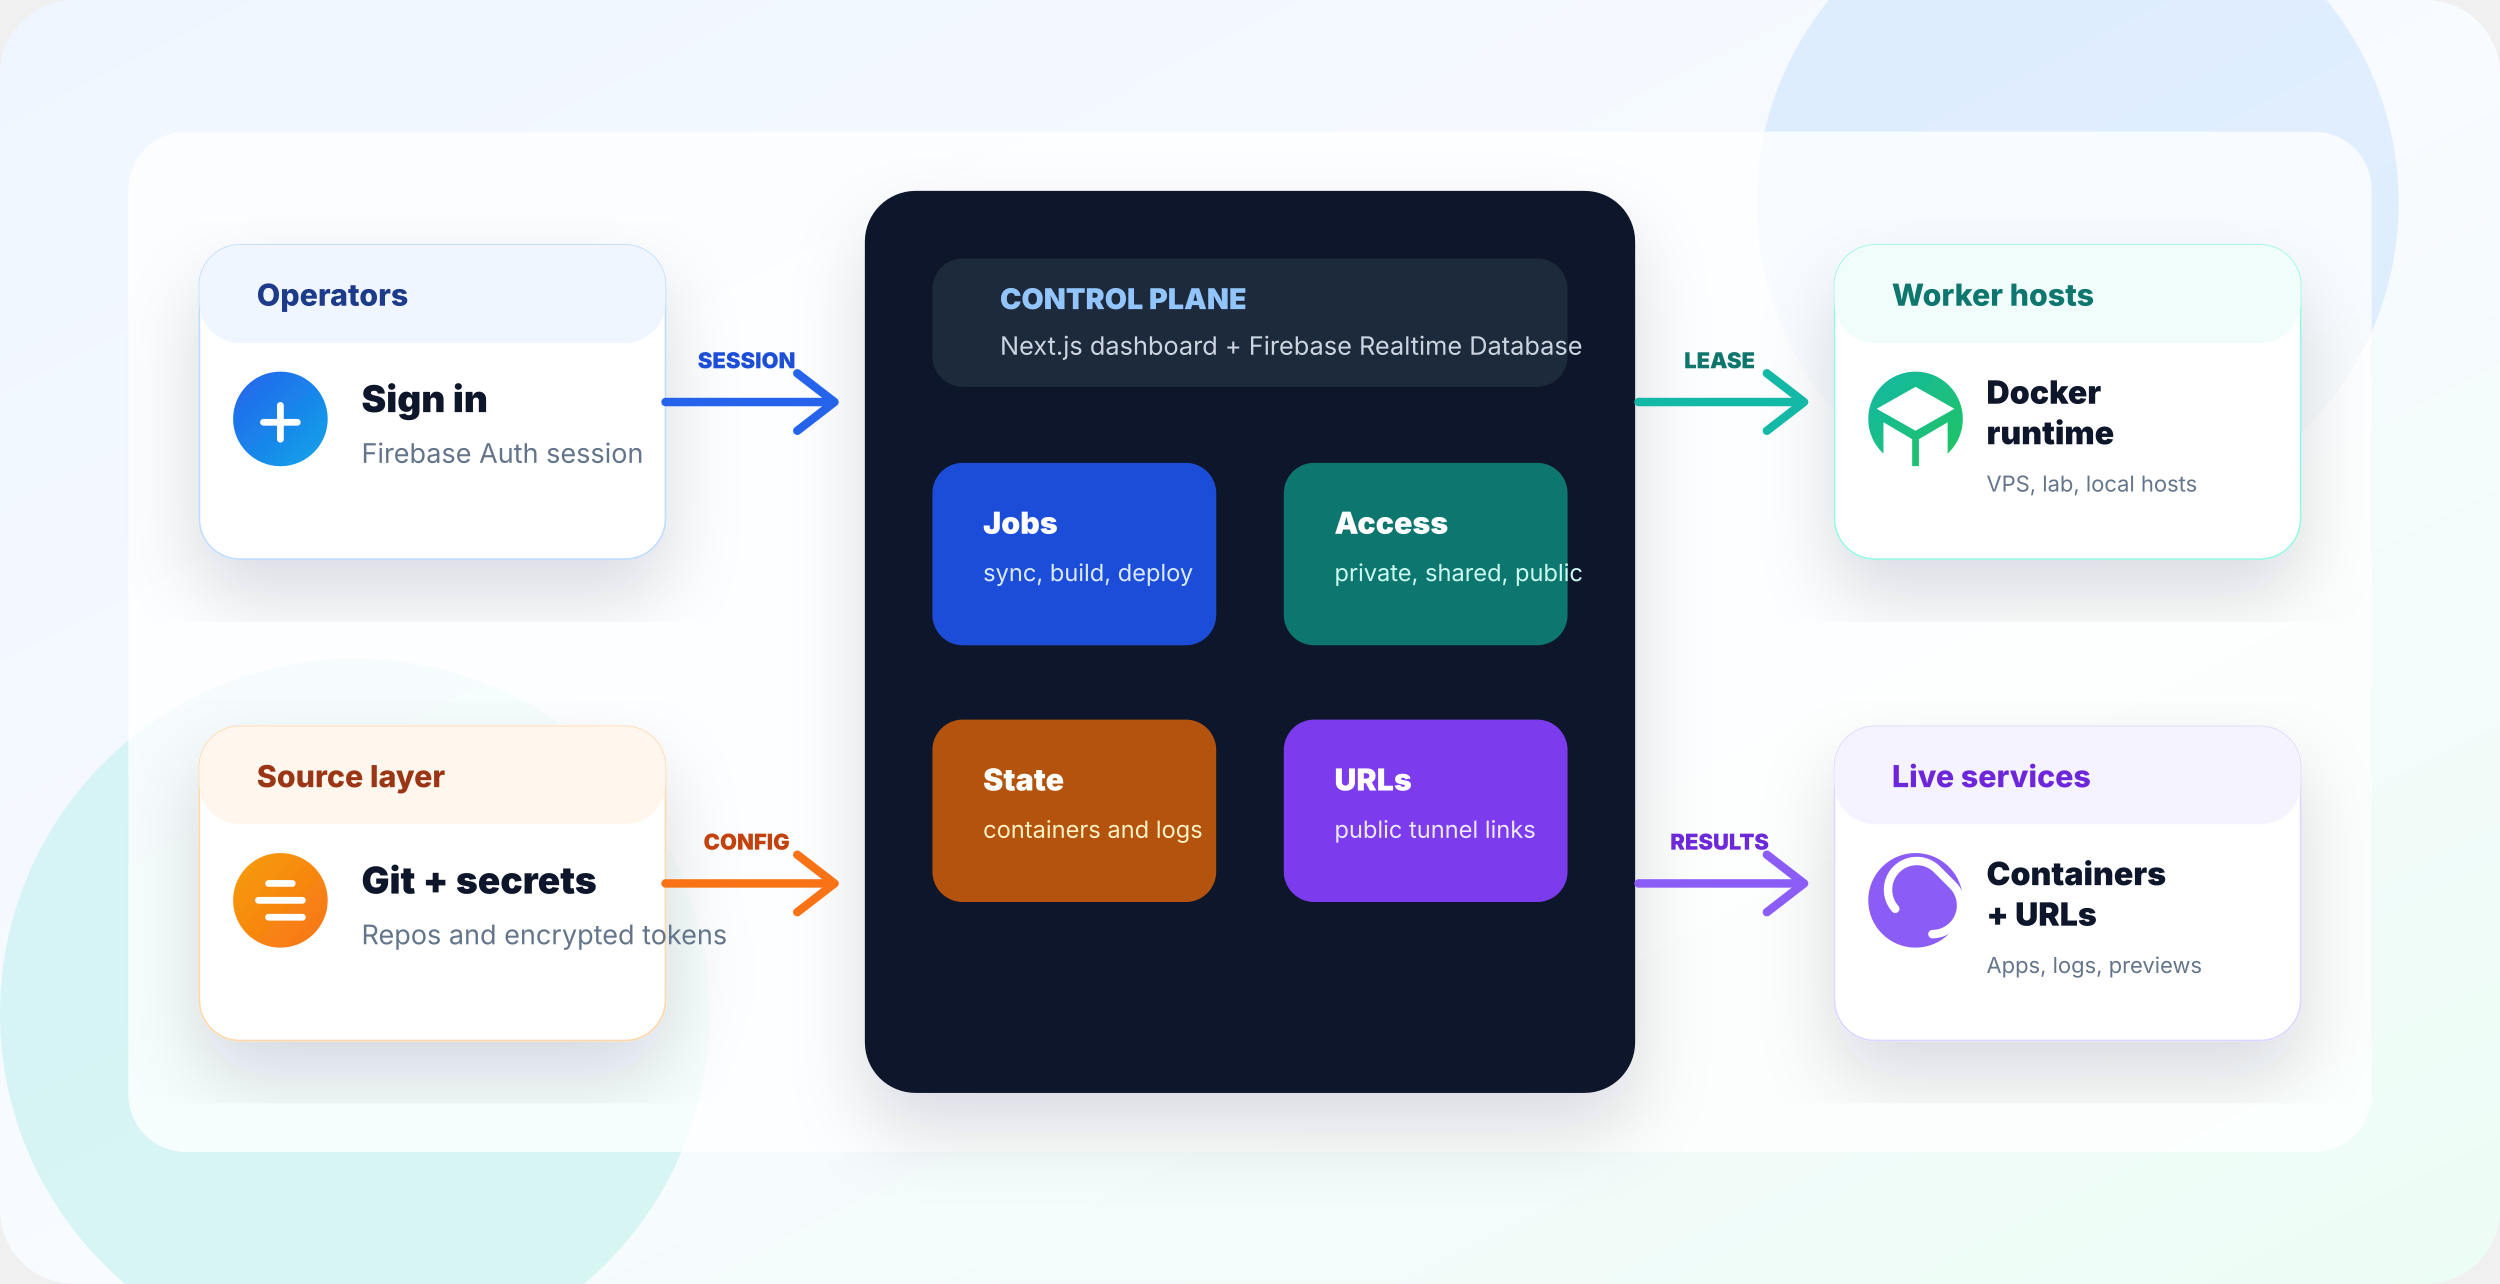
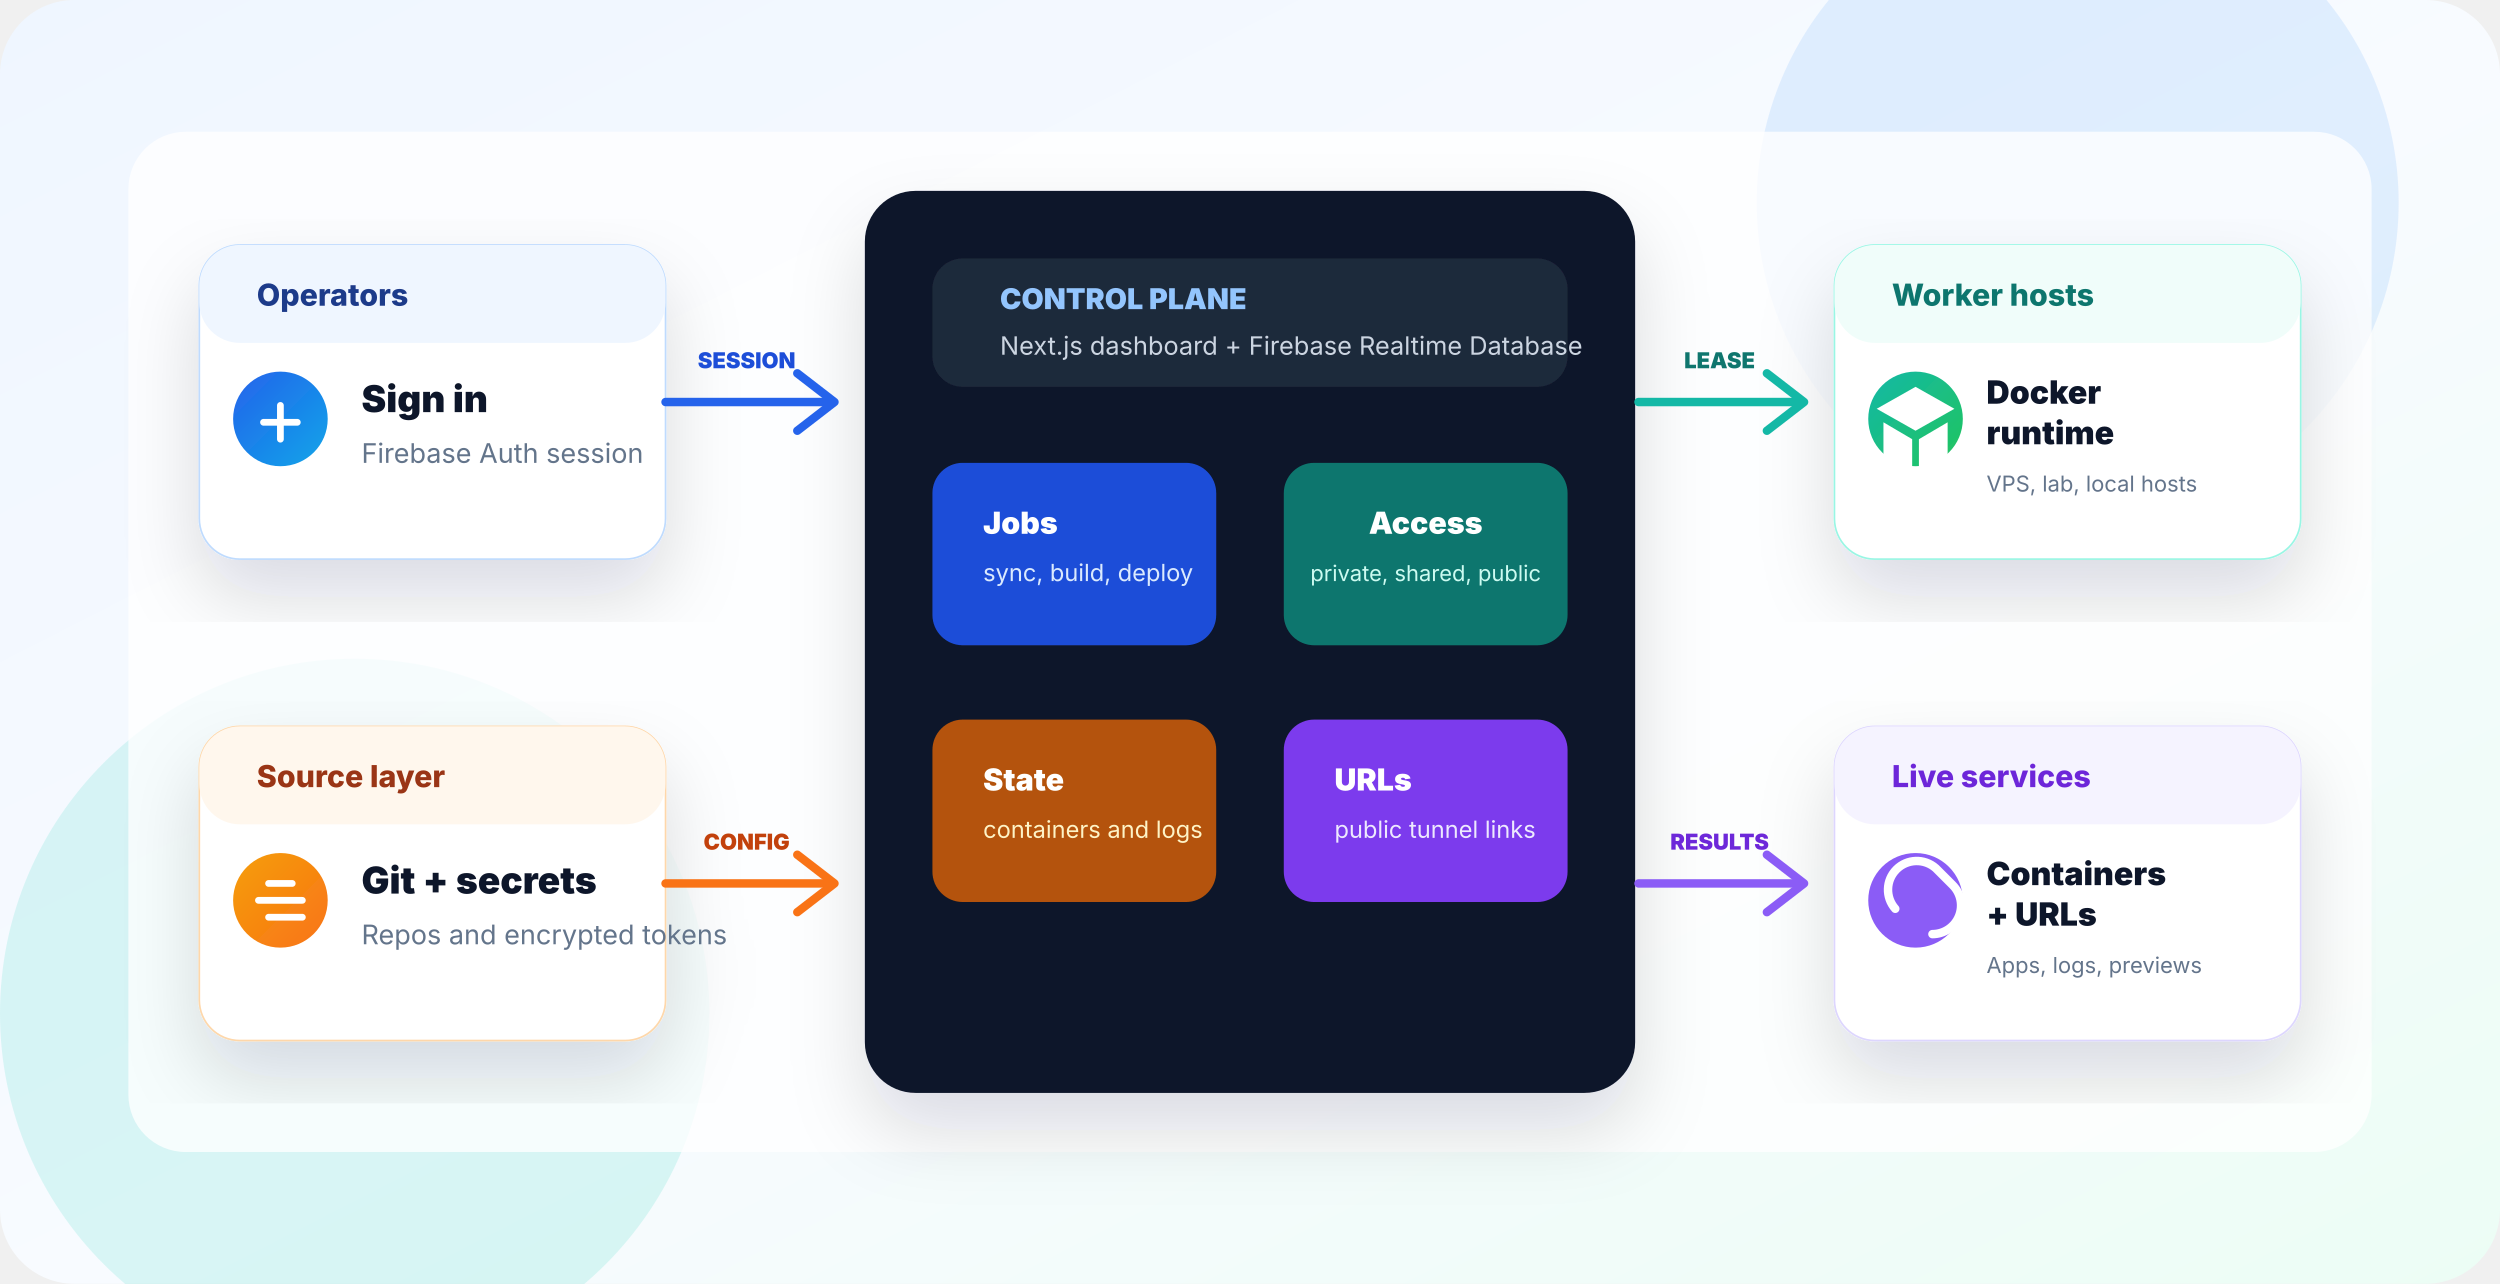
<svg xmlns="http://www.w3.org/2000/svg" width="1480" height="760" viewBox="0 0 1480 760" role="img" aria-labelledby="title desc">
  <defs>
    <linearGradient id="bg" x1="0" y1="0" x2="1" y2="1">
      <stop stop-color="#eff6ff" />
      <stop offset=".52" stop-color="#f8fbff" />
      <stop offset="1" stop-color="#ecfdf5" />
    </linearGradient>
    <linearGradient id="blue" x1="0" y1="0" x2="1" y2="1">
      <stop stop-color="#2563eb" />
      <stop offset="1" stop-color="#0ea5e9" />
    </linearGradient>
    <linearGradient id="green" x1="0" y1="0" x2="1" y2="1">
      <stop stop-color="#14b8a6" />
      <stop offset="1" stop-color="#22c55e" />
    </linearGradient>
    <linearGradient id="amber" x1="0" y1="0" x2="1" y2="1">
      <stop stop-color="#f59e0b" />
      <stop offset="1" stop-color="#f97316" />
    </linearGradient>
    <filter id="shadow" x="-20%" y="-20%" width="140%" height="140%">
      <feDropShadow dx="0" dy="22" stdDeviation="22" flood-color="#0f172a" flood-opacity=".14" />
    </filter>
  </defs>
  <rect width="1480" height="760" rx="44" fill="url(#bg)" />
  <circle cx="1230" cy="120" r="190" fill="#60a5fa" opacity=".16" />
  <circle cx="210" cy="600" r="210" fill="#2dd4bf" opacity=".16" />
  <rect x="76" y="78" width="1328" height="604" rx="34" fill="#ffffff" opacity=".78" />
  <g filter="url(#shadow)">
    <rect x="118" y="145" width="276" height="186" rx="24" fill="#ffffff" stroke="#bfdbfe" />
    <rect x="118" y="145" width="276" height="58" rx="24" fill="#eff6ff" />
    <text x="152" y="181" font-family="Inter, Arial, sans-serif" font-size="18" font-weight="800" fill="#1e3a8a">Operators</text>
    <circle cx="166" cy="248" r="28" fill="url(#blue)" />
    <path d="M156 250h20M166 240v20" stroke="#fff" stroke-width="4" stroke-linecap="round" />
    <text x="214" y="244" font-family="Inter, Arial, sans-serif" font-size="22" font-weight="850" fill="#0f172a">Sign in</text>
    <text x="214" y="274" font-family="Inter, Arial, sans-serif" font-size="16" fill="#64748b">Firebase Auth session</text>
  </g>
  <g filter="url(#shadow)">
    <rect x="118" y="430" width="276" height="186" rx="24" fill="#ffffff" stroke="#fed7aa" />
    <rect x="118" y="430" width="276" height="58" rx="24" fill="#fff7ed" />
    <text x="152" y="466" font-family="Inter, Arial, sans-serif" font-size="18" font-weight="800" fill="#9a3412">Source layer</text>
    <circle cx="166" cy="533" r="28" fill="url(#amber)" />
    <path d="M153 533h26M159 523h14M159 543h20" stroke="#fff" stroke-width="4" stroke-linecap="round" />
    <text x="214" y="529" font-family="Inter, Arial, sans-serif" font-size="22" font-weight="850" fill="#0f172a">Git + secrets</text>
    <text x="214" y="559" font-family="Inter, Arial, sans-serif" font-size="16" fill="#64748b">Repos and encrypted tokens</text>
  </g>
  <g filter="url(#shadow)">
    <rect x="512" y="113" width="456" height="534" rx="30" fill="#0f172a" />
    <rect x="552" y="153" width="376" height="76" rx="18" fill="#1e293b" />
    <text x="592" y="183" font-family="Inter, Arial, sans-serif" font-size="17" font-weight="850" fill="#93c5fd">CONTROL PLANE</text>
    <text x="592" y="210" font-family="Inter, Arial, sans-serif" font-size="15" fill="#cbd5e1">Next.js dashboard + Firebase Realtime Database</text>
    <rect x="552" y="274" width="168" height="108" rx="18" fill="#1d4ed8" />
    <text x="582" y="316" font-family="Inter, Arial, sans-serif" font-size="18" font-weight="850" fill="#fff">Jobs</text>
    <text x="582" y="344" font-family="Inter, Arial, sans-serif" font-size="14" fill="#dbeafe">sync, build, deploy</text>
    <rect x="760" y="274" width="168" height="108" rx="18" fill="#0f766e" />
-     <text x="790" y="316" font-family="Inter, Arial, sans-serif" font-size="18" font-weight="850" fill="#fff">Access</text>
-     <text x="790" y="344" font-family="Inter, Arial, sans-serif" font-size="14" fill="#ccfbf1">private, shared, public</text>
+     <text x="844" y="316" text-anchor="middle" font-family="Inter, Arial, sans-serif" font-size="18" font-weight="850" fill="#fff">Access</text>
+     <text x="844" y="344" text-anchor="middle" font-family="Inter, Arial, sans-serif" font-size="13" fill="#ccfbf1">private, shared, public</text>
    <rect x="552" y="426" width="168" height="108" rx="18" fill="#b45309" />
    <text x="582" y="468" font-family="Inter, Arial, sans-serif" font-size="18" font-weight="850" fill="#fff">State</text>
    <text x="582" y="496" font-family="Inter, Arial, sans-serif" font-size="14" fill="#fef3c7">containers and logs</text>
    <rect x="760" y="426" width="168" height="108" rx="18" fill="#7c3aed" />
    <text x="790" y="468" font-family="Inter, Arial, sans-serif" font-size="18" font-weight="850" fill="#fff">URLs</text>
    <text x="790" y="496" font-family="Inter, Arial, sans-serif" font-size="14" fill="#ede9fe">public tunnel links</text>
  </g>
  <g filter="url(#shadow)">
    <rect x="1086" y="145" width="276" height="186" rx="24" fill="#ffffff" stroke="#99f6e4" />
    <rect x="1086" y="145" width="276" height="58" rx="24" fill="#f0fdfa" />
    <text x="1120" y="181" font-family="Inter, Arial, sans-serif" font-size="18" font-weight="800" fill="#0f766e">Worker hosts</text>
    <circle cx="1134" cy="248" r="28" fill="url(#green)" />
    <path d="M1134 229 1157 242 1134 255 1111 242l23-13Zm-19 21 17 10v21l-17-10v-21Zm38 0v21l-17 10v-21l17-10Z" fill="#fff" />
    <text x="1176" y="239" font-family="Inter, Arial, sans-serif" font-size="19" font-weight="850" fill="#0f172a">Docker</text>
    <text x="1176" y="263" font-family="Inter, Arial, sans-serif" font-size="19" font-weight="850" fill="#0f172a">runtime</text>
    <text x="1176" y="291" font-family="Inter, Arial, sans-serif" font-size="13" fill="#64748b">VPS, lab, local hosts</text>
  </g>
  <g filter="url(#shadow)">
    <rect x="1086" y="430" width="276" height="186" rx="24" fill="#ffffff" stroke="#ddd6fe" />
    <rect x="1086" y="430" width="276" height="58" rx="24" fill="#f5f3ff" />
    <text x="1120" y="466" font-family="Inter, Arial, sans-serif" font-size="18" font-weight="800" fill="#6d28d9">Live services</text>
    <circle cx="1134" cy="533" r="28" fill="#8b5cf6" />
    <path d="M1122 538a17 17 0 0 1 24-24l10 10a17 17 0 0 1-12 29" fill="none" stroke="#fff" stroke-width="5" stroke-linecap="round" />
    <text x="1176" y="524" font-family="Inter, Arial, sans-serif" font-size="19" font-weight="850" fill="#0f172a">Containers</text>
    <text x="1176" y="548" font-family="Inter, Arial, sans-serif" font-size="19" font-weight="850" fill="#0f172a">+ URLs</text>
    <text x="1176" y="576" font-family="Inter, Arial, sans-serif" font-size="13" fill="#64748b">Apps, logs, previews</text>
  </g>
  <path d="M394 238h96" stroke="#2563eb" stroke-width="5" stroke-linecap="round" />
  <path d="m472 221 22 17-22 17" fill="none" stroke="#2563eb" stroke-width="5" stroke-linecap="round" stroke-linejoin="round" />
  <path d="M394 523h96" stroke="#f97316" stroke-width="5" stroke-linecap="round" />
  <path d="m472 506 22 17-22 17" fill="none" stroke="#f97316" stroke-width="5" stroke-linecap="round" stroke-linejoin="round" />
  <path d="M970 238h94" stroke="#14b8a6" stroke-width="5" stroke-linecap="round" />
  <path d="m1046 221 22 17-22 17" fill="none" stroke="#14b8a6" stroke-width="5" stroke-linecap="round" stroke-linejoin="round" />
  <path d="M970 523h94" stroke="#8b5cf6" stroke-width="5" stroke-linecap="round" />
  <path d="m1046 506 22 17-22 17" fill="none" stroke="#8b5cf6" stroke-width="5" stroke-linecap="round" stroke-linejoin="round" />
  <text x="442" y="218" text-anchor="middle" font-family="Inter, Arial, sans-serif" font-size="13" font-weight="850" fill="#1d4ed8">SESSION</text>
  <text x="442" y="503" text-anchor="middle" font-family="Inter, Arial, sans-serif" font-size="13" font-weight="850" fill="#c2410c">CONFIG</text>
  <text x="1018" y="218" text-anchor="middle" font-family="Inter, Arial, sans-serif" font-size="13" font-weight="850" fill="#0f766e">LEASE</text>
  <text x="1018" y="503" text-anchor="middle" font-family="Inter, Arial, sans-serif" font-size="13" font-weight="850" fill="#6d28d9">RESULTS</text>
</svg>
